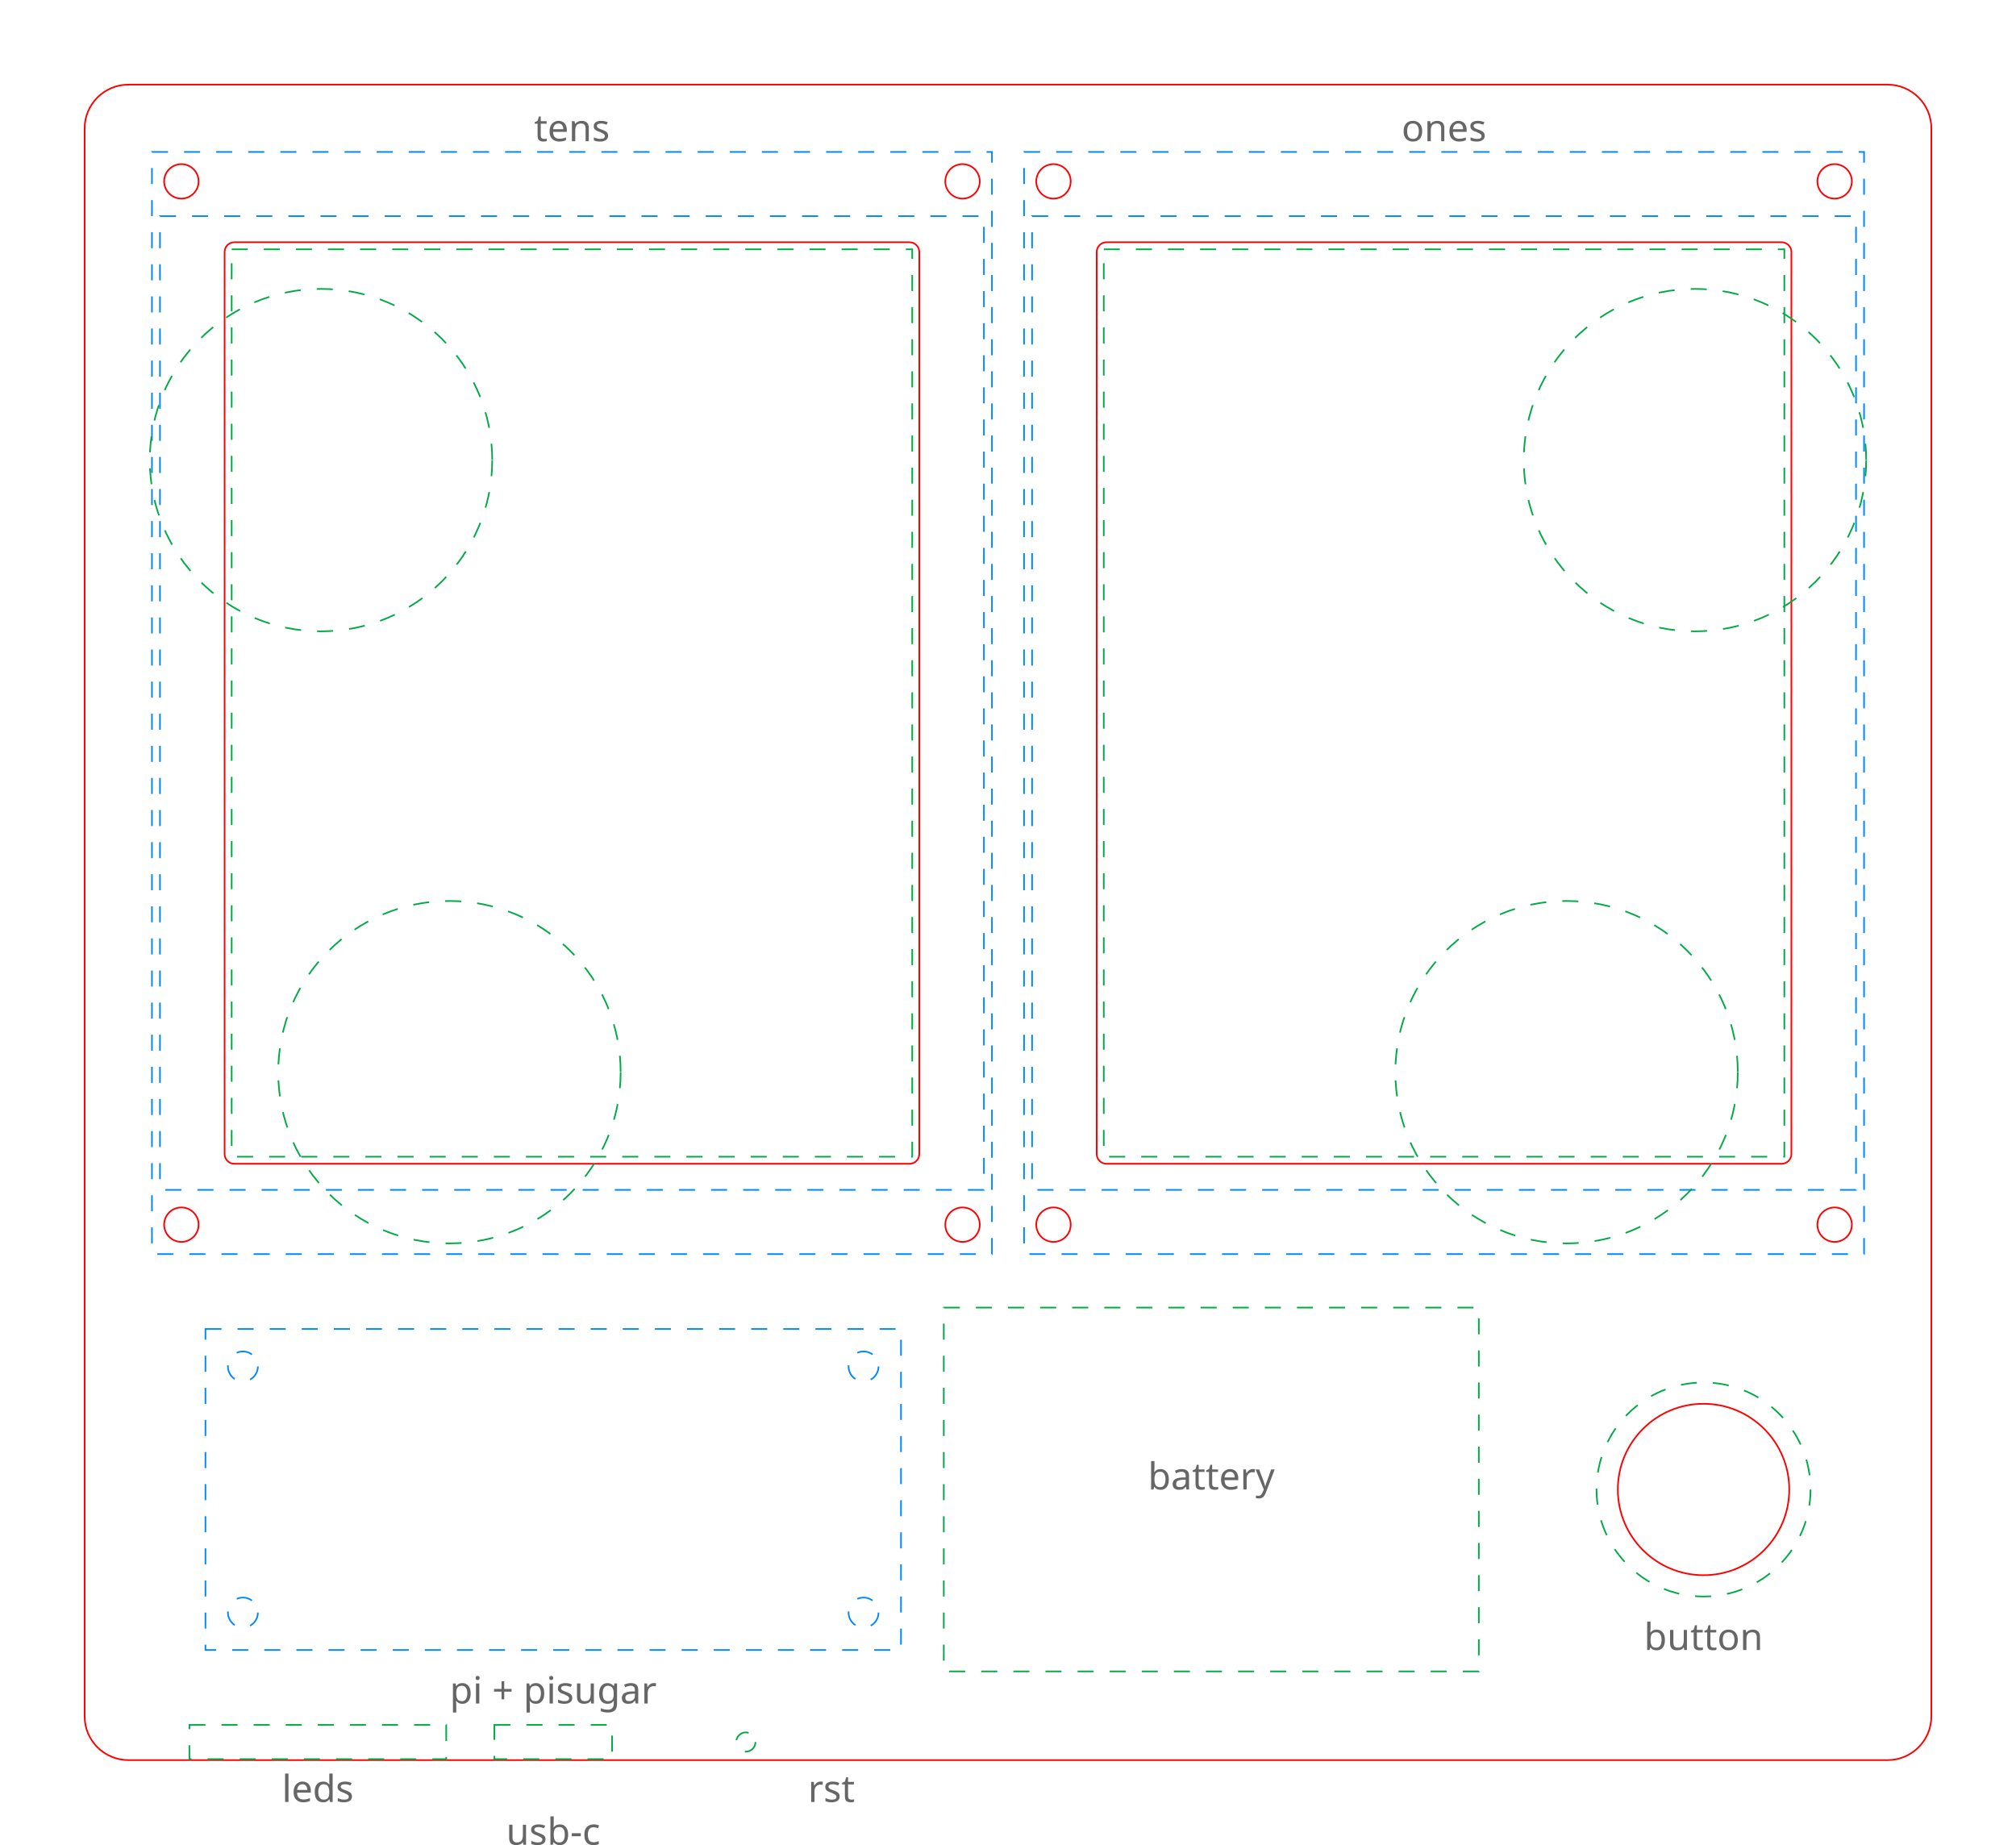
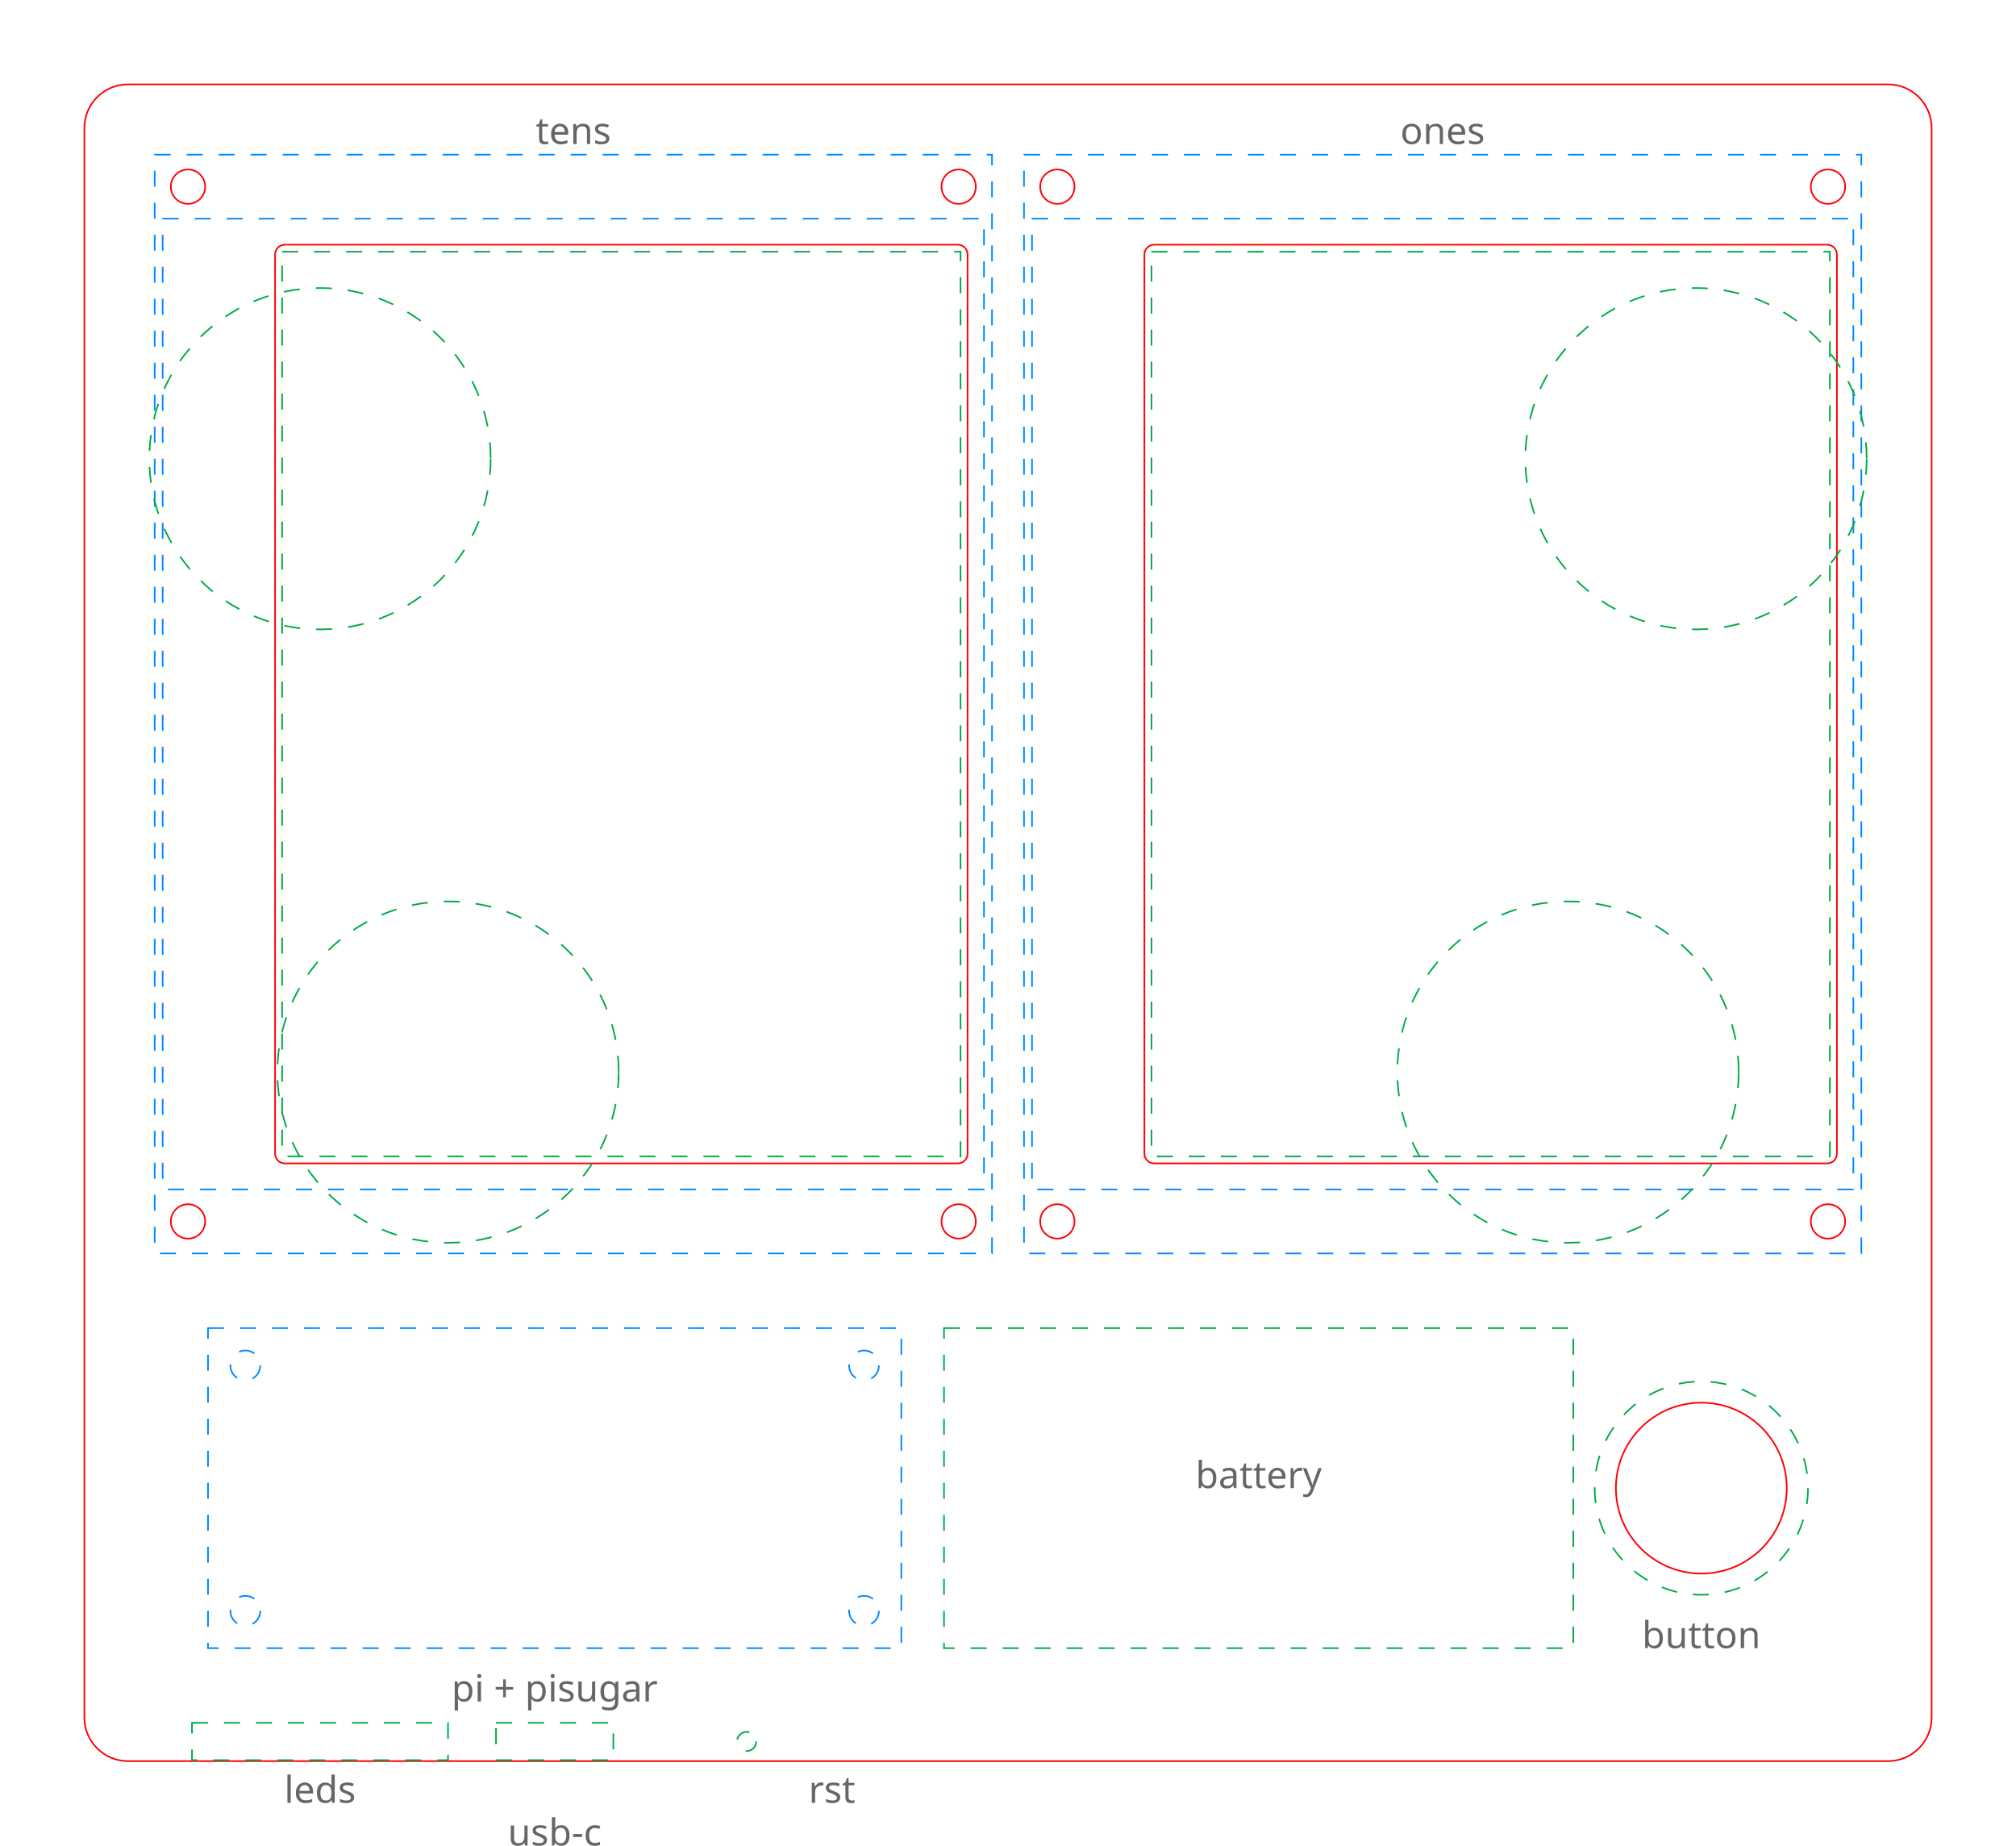
- <svg xmlns="http://www.w3.org/2000/svg" width="188.4mm" height="172.4mm" viewBox="0 0 188.4 172.4">
+ <svg xmlns="http://www.w3.org/2000/svg" width="189mm" height="173mm" viewBox="0 0 189 173">
  <g transform="translate(8,8)">
-     <rect x="-0.09" y="-0.09" width="172.58" height="156.58" rx="4.09" fill="none" stroke="#ff0000" stroke-width="0.15" />
-     <rect x="12.99" y="14.64" width="64.92" height="86.12" rx="0.91" fill="none" stroke="#ff0000" stroke-width="0.15" />
-     <rect x="94.49" y="14.64" width="64.92" height="86.12" rx="0.91" fill="none" stroke="#ff0000" stroke-width="0.15" />
-     <circle cx="8.95" cy="8.95" r="1.61" fill="none" stroke="#ff0000" stroke-width="0.15" />
-     <circle cx="81.95" cy="8.95" r="1.61" fill="none" stroke="#ff0000" stroke-width="0.15" />
-     <circle cx="8.95" cy="106.45" r="1.61" fill="none" stroke="#ff0000" stroke-width="0.15" />
-     <circle cx="81.95" cy="106.45" r="1.61" fill="none" stroke="#ff0000" stroke-width="0.15" />
-     <circle cx="90.45" cy="8.95" r="1.61" fill="none" stroke="#ff0000" stroke-width="0.15" />
-     <circle cx="163.45" cy="8.95" r="1.61" fill="none" stroke="#ff0000" stroke-width="0.15" />
-     <circle cx="90.45" cy="106.45" r="1.61" fill="none" stroke="#ff0000" stroke-width="0.15" />
-     <circle cx="163.45" cy="106.45" r="1.61" fill="none" stroke="#ff0000" stroke-width="0.15" />
-     <circle cx="151.2" cy="131.2" r="8.01" fill="none" stroke="#ff0000" stroke-width="0.15" />
-     <rect x="6.2" y="6.2" width="78.5" height="103" fill="none" stroke="#0088ff" stroke-width="0.15" stroke-dasharray="1.5,1.5" />
-     <rect x="87.7" y="6.2" width="78.5" height="103" fill="none" stroke="#0088ff" stroke-width="0.15" stroke-dasharray="1.5,1.5" />
-     <rect x="6.95" y="12.2" width="77" height="91" fill="none" stroke="#0088ff" stroke-width="0.15" stroke-dasharray="1.5,1.5" />
-     <rect x="88.45" y="12.2" width="77" height="91" fill="none" stroke="#0088ff" stroke-width="0.15" stroke-dasharray="1.5,1.5" />
-     <rect x="13.65" y="15.3" width="63.6" height="84.8" fill="none" stroke="#00aa44" stroke-width="0.15" stroke-dasharray="1.5,1.5" />
-     <rect x="95.15" y="15.3" width="63.6" height="84.8" fill="none" stroke="#00aa44" stroke-width="0.15" stroke-dasharray="1.5,1.5" />
-     <rect x="11.2" y="116.2" width="65" height="30" fill="none" stroke="#0088ff" stroke-width="0.15" stroke-dasharray="1.5,1.5" />
-     <circle cx="14.7" cy="119.7" r="1.4" fill="none" stroke="#0088ff" stroke-width="0.15" stroke-dasharray="1.5,1.5" />
-     <circle cx="14.7" cy="142.7" r="1.4" fill="none" stroke="#0088ff" stroke-width="0.15" stroke-dasharray="1.5,1.5" />
-     <circle cx="72.7" cy="119.7" r="1.4" fill="none" stroke="#0088ff" stroke-width="0.15" stroke-dasharray="1.5,1.5" />
-     <circle cx="72.7" cy="142.7" r="1.4" fill="none" stroke="#0088ff" stroke-width="0.15" stroke-dasharray="1.5,1.5" />
-     <circle cx="151.2" cy="131.2" r="10" fill="none" stroke="#00aa44" stroke-width="0.15" stroke-dasharray="1.5,1.5" />
+     <rect x="-0.09" y="-0.09" width="173.18" height="157.18" rx="4.09" fill="none" stroke="#ff0000" stroke-width="0.15" />
+     <rect x="17.79" y="14.94" width="64.92" height="86.12" rx="0.91" fill="none" stroke="#ff0000" stroke-width="0.15" />
+     <rect x="99.29" y="14.94" width="64.92" height="86.12" rx="0.91" fill="none" stroke="#ff0000" stroke-width="0.15" />
+     <circle cx="9.625" cy="9.5" r="1.61" fill="none" stroke="#ff0000" stroke-width="0.15" />
+     <circle cx="81.875" cy="9.5" r="1.61" fill="none" stroke="#ff0000" stroke-width="0.15" />
+     <circle cx="9.625" cy="106.5" r="1.61" fill="none" stroke="#ff0000" stroke-width="0.15" />
+     <circle cx="81.875" cy="106.5" r="1.61" fill="none" stroke="#ff0000" stroke-width="0.15" />
+     <circle cx="91.125" cy="9.5" r="1.61" fill="none" stroke="#ff0000" stroke-width="0.15" />
+     <circle cx="163.375" cy="9.5" r="1.61" fill="none" stroke="#ff0000" stroke-width="0.15" />
+     <circle cx="91.125" cy="106.5" r="1.61" fill="none" stroke="#ff0000" stroke-width="0.15" />
+     <circle cx="163.375" cy="106.5" r="1.61" fill="none" stroke="#ff0000" stroke-width="0.15" />
+     <circle cx="151.5" cy="131.5" r="8.01" fill="none" stroke="#ff0000" stroke-width="0.15" />
+     <rect x="6.5" y="6.5" width="78.5" height="103" fill="none" stroke="#0088ff" stroke-width="0.15" stroke-dasharray="1.5,1.5" />
+     <rect x="88" y="6.5" width="78.5" height="103" fill="none" stroke="#0088ff" stroke-width="0.15" stroke-dasharray="1.5,1.5" />
+     <rect x="7.25" y="12.5" width="77" height="91" fill="none" stroke="#0088ff" stroke-width="0.15" stroke-dasharray="1.5,1.5" />
+     <rect x="88.75" y="12.5" width="77" height="91" fill="none" stroke="#0088ff" stroke-width="0.15" stroke-dasharray="1.5,1.5" />
+     <rect x="18.45" y="15.6" width="63.6" height="84.8" fill="none" stroke="#00aa44" stroke-width="0.15" stroke-dasharray="1.5,1.5" />
+     <rect x="99.95" y="15.6" width="63.6" height="84.8" fill="none" stroke="#00aa44" stroke-width="0.15" stroke-dasharray="1.5,1.5" />
+     <rect x="11.5" y="116.5" width="65" height="30" fill="none" stroke="#0088ff" stroke-width="0.15" stroke-dasharray="1.5,1.5" />
+     <circle cx="15" cy="120" r="1.4" fill="none" stroke="#0088ff" stroke-width="0.15" stroke-dasharray="1.5,1.5" />
+     <circle cx="15" cy="143" r="1.4" fill="none" stroke="#0088ff" stroke-width="0.15" stroke-dasharray="1.5,1.5" />
+     <circle cx="73" cy="120" r="1.4" fill="none" stroke="#0088ff" stroke-width="0.15" stroke-dasharray="1.5,1.5" />
+     <circle cx="73" cy="143" r="1.4" fill="none" stroke="#0088ff" stroke-width="0.15" stroke-dasharray="1.5,1.5" />
+     <circle cx="151.5" cy="131.5" r="10" fill="none" stroke="#00aa44" stroke-width="0.15" stroke-dasharray="1.5,1.5" />
    <circle cx="22" cy="35" r="16" fill="none" stroke="#00aa44" stroke-width="0.15" stroke-dasharray="1.5,1.5" />
-     <circle cx="150.4" cy="35" r="16" fill="none" stroke="#00aa44" stroke-width="0.15" stroke-dasharray="1.5,1.5" />
-     <circle cx="34" cy="92.2" r="16" fill="none" stroke="#00aa44" stroke-width="0.15" stroke-dasharray="1.5,1.5" />
-     <circle cx="138.4" cy="92.2" r="16" fill="none" stroke="#00aa44" stroke-width="0.15" stroke-dasharray="1.5,1.5" />
-     <rect x="38.2" y="153.2" width="11" height="3.2" fill="none" stroke="#00aa44" stroke-width="0.15" stroke-dasharray="1.5,1.5" />
-     <rect x="9.7" y="153.2" width="24" height="3.2" fill="none" stroke="#00aa44" stroke-width="0.15" stroke-dasharray="1.5,1.5" />
-     <circle cx="61.7" cy="154.8" r="0.9" fill="none" stroke="#00aa44" stroke-width="0.15" stroke-dasharray="1.5,1.5" />
-     <rect x="80.2" y="114.2" width="50" height="34" fill="none" stroke="#00aa44" stroke-width="0.15" stroke-dasharray="1.5,1.5" />
-     <text x="45.45" y="5.2" font-size="3.5" font-family="sans-serif" fill="#666666" text-anchor="middle">tens</text>
-     <text x="126.95" y="5.2" font-size="3.5" font-family="sans-serif" fill="#666666" text-anchor="middle">ones</text>
-     <text x="43.7" y="151.2" font-size="3.5" font-family="sans-serif" fill="#666666" text-anchor="middle">pi + pisugar</text>
-     <text x="151.2" y="146.2" font-size="3.5" font-family="sans-serif" fill="#666666" text-anchor="middle">button</text>
-     <text x="21.7" y="160.4" font-size="3.5" font-family="sans-serif" fill="#666666" text-anchor="middle">leds</text>
-     <text x="43.7" y="164.4" font-size="3.5" font-family="sans-serif" fill="#666666" text-anchor="middle">usb-c</text>
-     <text x="69.7" y="160.4" font-size="3.5" font-family="sans-serif" fill="#666666" text-anchor="middle">rst</text>
-     <text x="105.2" y="131.2" font-size="3.5" font-family="sans-serif" fill="#666666" text-anchor="middle">battery</text>
+     <circle cx="151" cy="35" r="16" fill="none" stroke="#00aa44" stroke-width="0.15" stroke-dasharray="1.5,1.5" />
+     <circle cx="34" cy="92.5" r="16" fill="none" stroke="#00aa44" stroke-width="0.15" stroke-dasharray="1.5,1.5" />
+     <circle cx="139" cy="92.5" r="16" fill="none" stroke="#00aa44" stroke-width="0.15" stroke-dasharray="1.5,1.5" />
+     <rect x="38.5" y="153.5" width="11" height="3.5" fill="none" stroke="#00aa44" stroke-width="0.15" stroke-dasharray="1.5,1.5" />
+     <rect x="10" y="153.5" width="24" height="3.5" fill="none" stroke="#00aa44" stroke-width="0.15" stroke-dasharray="1.5,1.5" />
+     <circle cx="62" cy="155.25" r="0.9" fill="none" stroke="#00aa44" stroke-width="0.15" stroke-dasharray="1.5,1.5" />
+     <rect x="80.5" y="116.5" width="59" height="30" fill="none" stroke="#00aa44" stroke-width="0.15" stroke-dasharray="1.5,1.5" />
+     <text x="45.75" y="5.5" font-size="3.5" font-family="sans-serif" fill="#666666" text-anchor="middle">tens</text>
+     <text x="127.25" y="5.5" font-size="3.5" font-family="sans-serif" fill="#666666" text-anchor="middle">ones</text>
+     <text x="44" y="151.5" font-size="3.5" font-family="sans-serif" fill="#666666" text-anchor="middle">pi + pisugar</text>
+     <text x="151.5" y="146.5" font-size="3.5" font-family="sans-serif" fill="#666666" text-anchor="middle">button</text>
+     <text x="22" y="161" font-size="3.5" font-family="sans-serif" fill="#666666" text-anchor="middle">leds</text>
+     <text x="44" y="165" font-size="3.5" font-family="sans-serif" fill="#666666" text-anchor="middle">usb-c</text>
+     <text x="70" y="161" font-size="3.5" font-family="sans-serif" fill="#666666" text-anchor="middle">rst</text>
+     <text x="110" y="131.5" font-size="3.5" font-family="sans-serif" fill="#666666" text-anchor="middle">battery</text>
  </g>
</svg>
